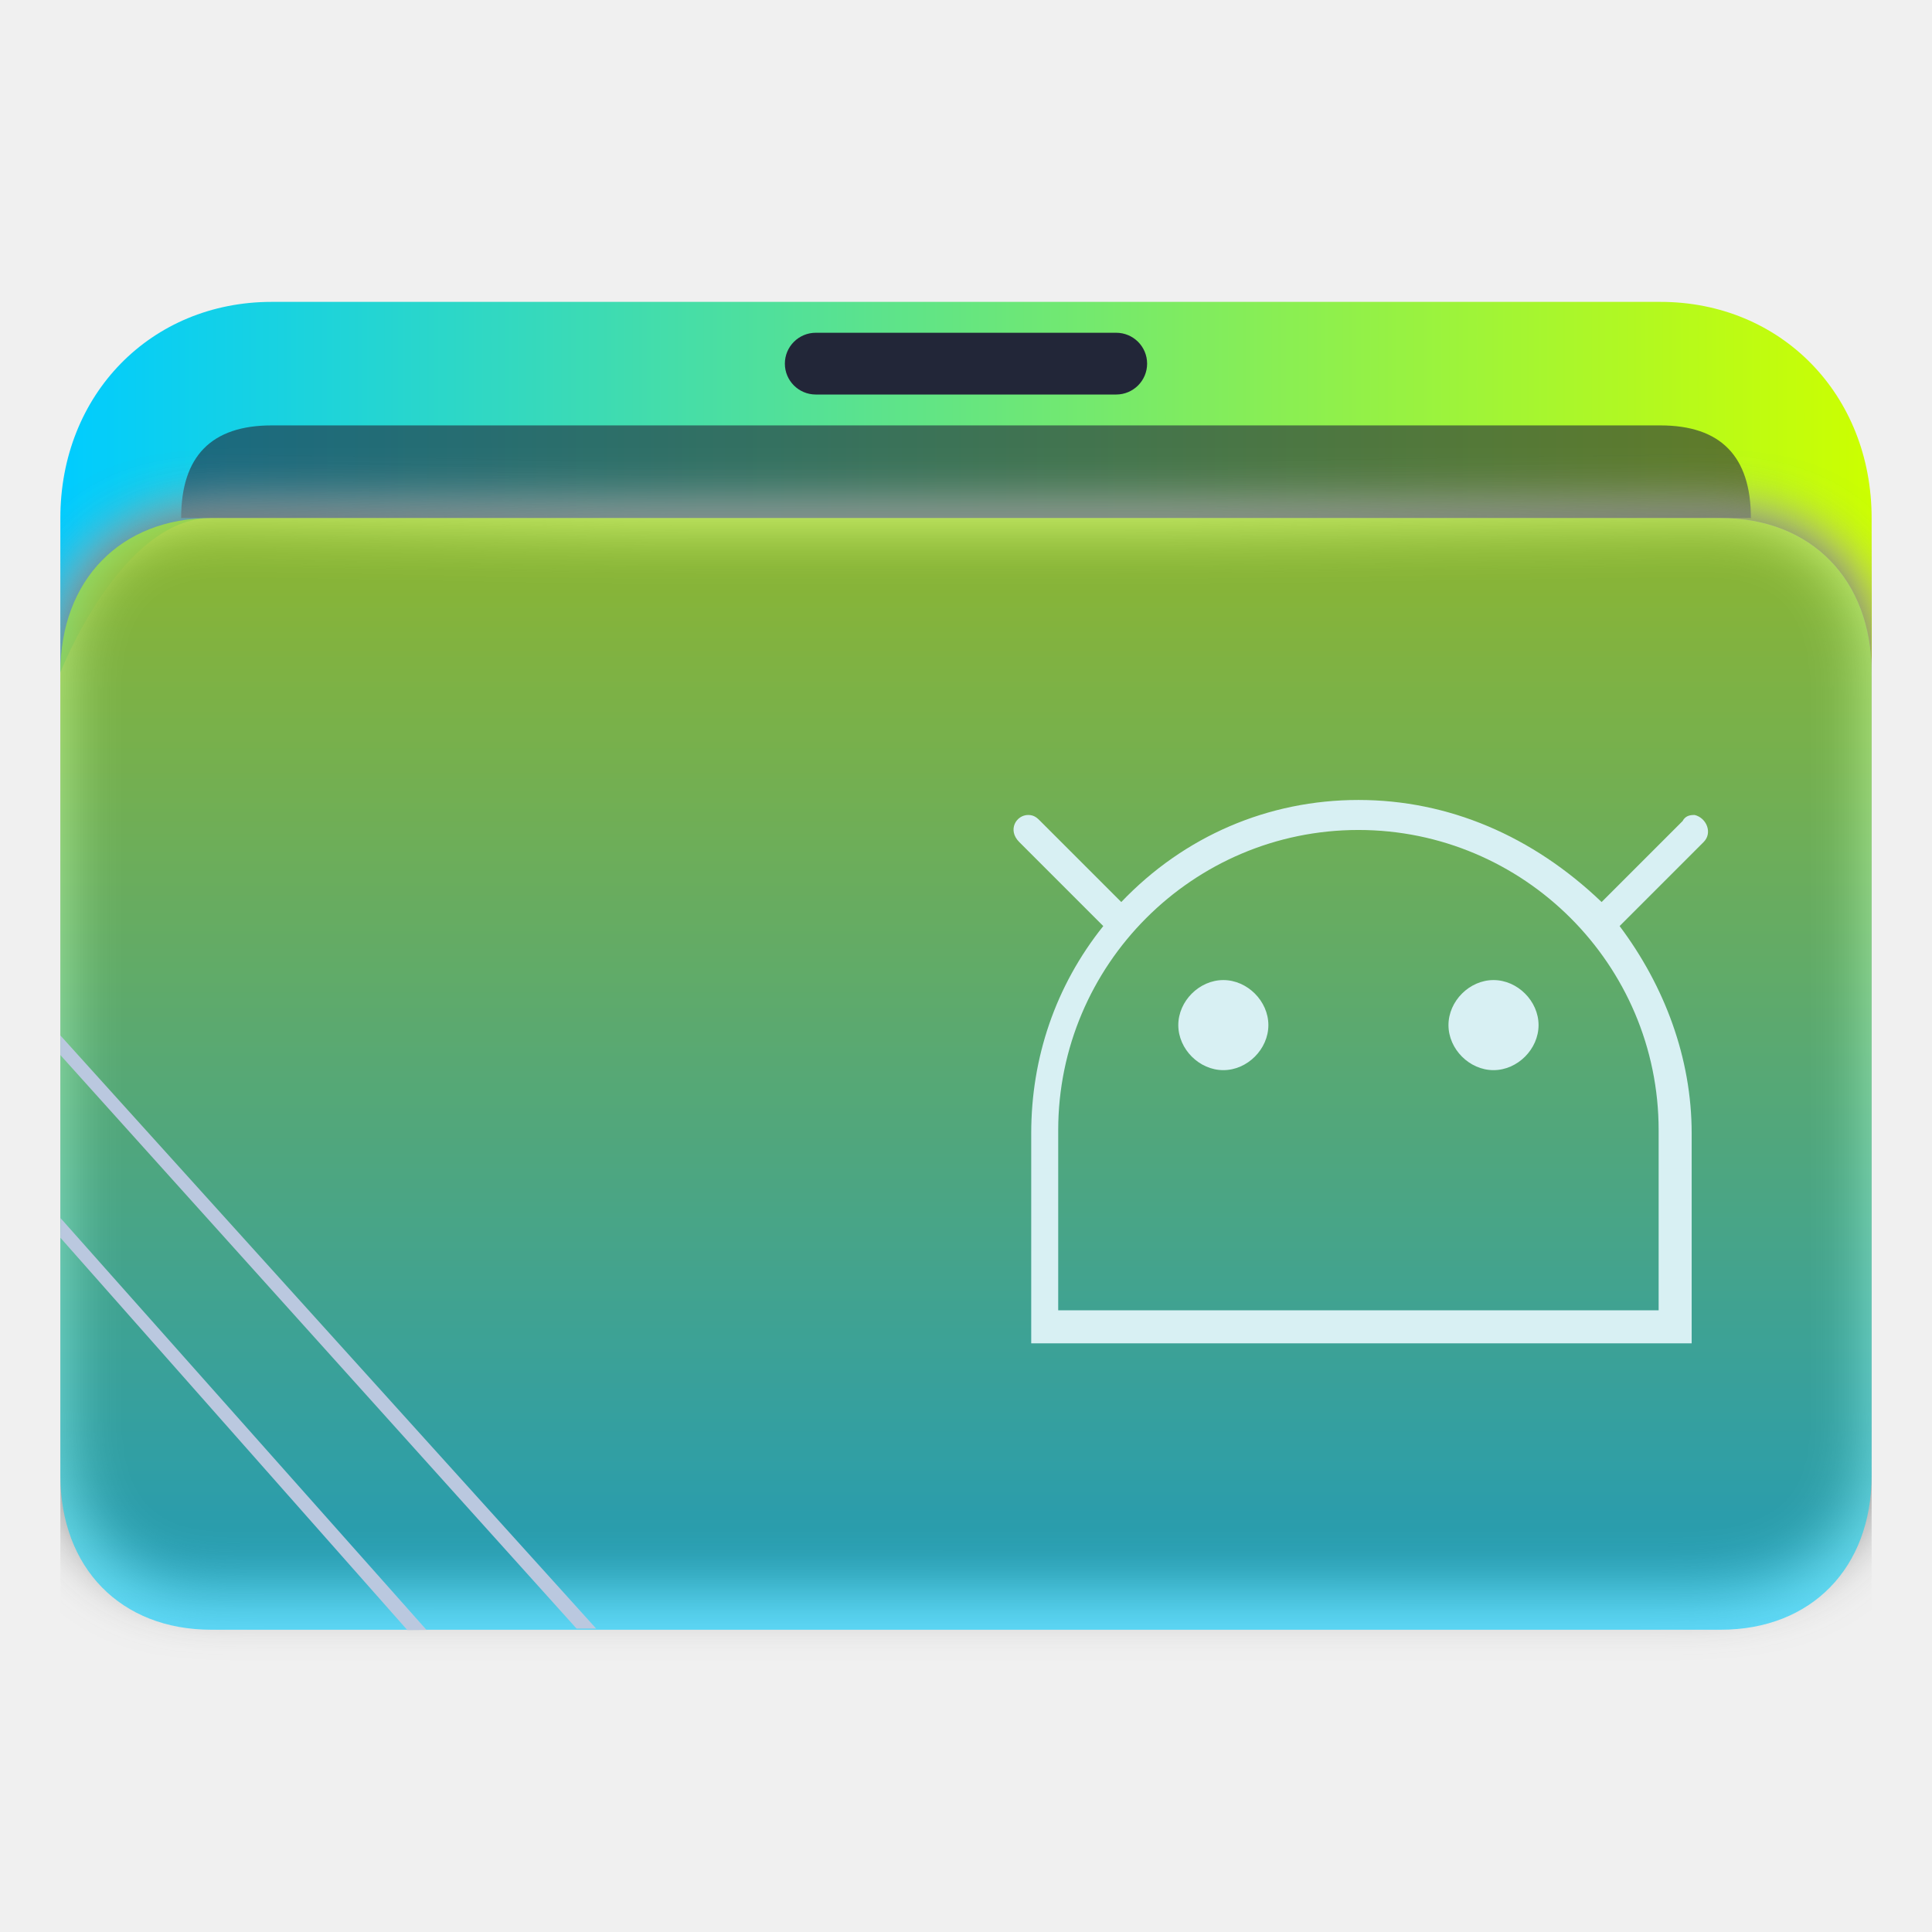
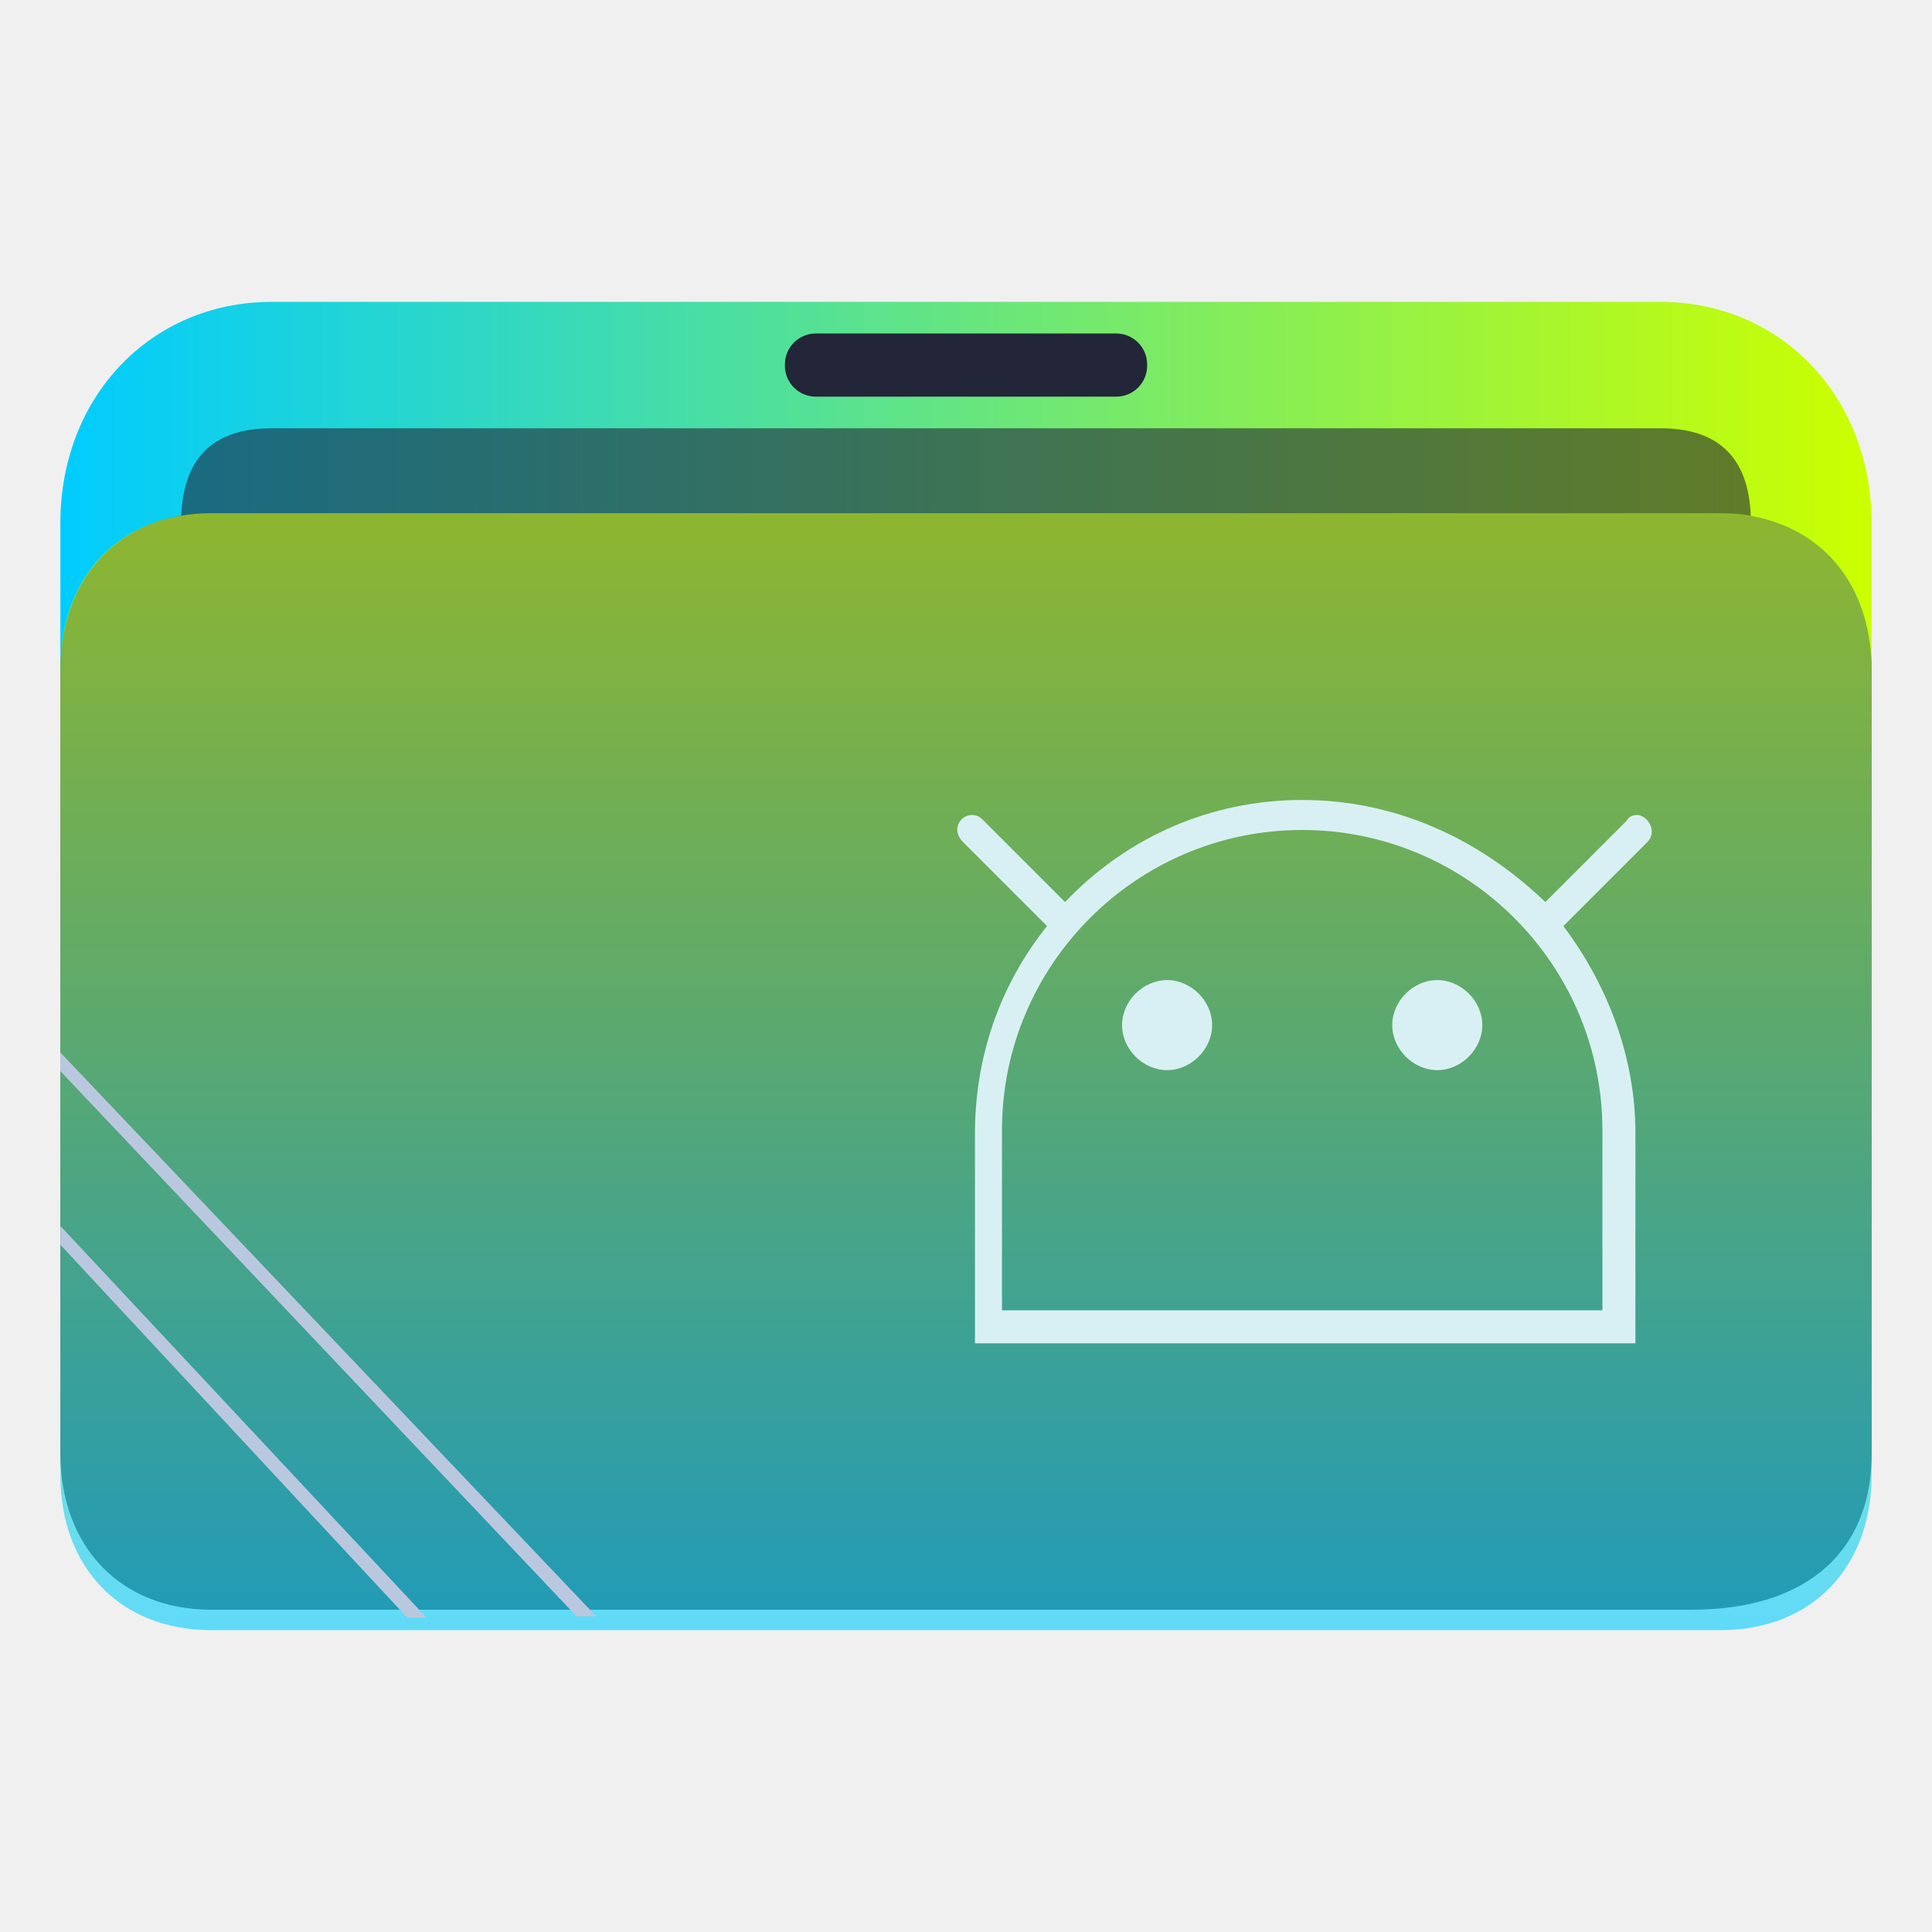
<svg xmlns="http://www.w3.org/2000/svg" xmlns:xlink="http://www.w3.org/1999/xlink" width="64" version="1.1" height="64" id="svg15">
  <defs id="defs5455">
    <linearGradient id="linearGradient2357">
      <stop style="stop-color:#00ccff;stop-opacity:1" offset="0" id="stop2353" />
      <stop style="stop-color:#ccff00;stop-opacity:1" offset="1" id="stop2355" />
    </linearGradient>
-     <linearGradient xlink:href="#linearGradient2357" id="linearGradient1419" x1="0.529" y1="5.027" x2="16.404" y2="5.027" gradientUnits="userSpaceOnUse" gradientTransform="matrix(3.779602,0,0,3.866275,384.5714,480.4999)" />
    <clipPath clipPathUnits="userSpaceOnUse" id="clipPath79425-9-5-3">
      <rect style="opacity:0.5;fill:#000000;fill-opacity:1;stroke:none;stroke-width:0.856;stroke-dasharray:none;stroke-opacity:1;paint-order:stroke fill markers" id="rect79427-1-9-6" width="26.418" height="29.038" x="-16.228" y="-6.485" />
    </clipPath>
-     <filter style="color-interpolation-filters:sRGB" id="filter77953-2-4-7" x="-0.041" y="-0.067" width="1.081" height="1.135">
-       <feGaussianBlur stdDeviation="0.446" id="feGaussianBlur77955-7-9-5" />
-     </filter>
    <clipPath clipPathUnits="userSpaceOnUse" id="clipPath79425-9-5-5">
      <rect style="opacity:0.5;fill:#000000;fill-opacity:1;stroke:none;stroke-width:0.856;stroke-dasharray:none;stroke-opacity:1;paint-order:stroke fill markers" id="rect79427-1-9-62" width="26.418" height="29.038" x="-16.228" y="-6.485" />
    </clipPath>
-     <filter style="color-interpolation-filters:sRGB" id="filter77953-2-4-9" x="-0.041" y="-0.065" width="1.081" height="1.13">
-       <feGaussianBlur stdDeviation="0.446" id="feGaussianBlur77955-7-9-1" />
-     </filter>
-     <linearGradient xlink:href="#linearGradient2357" id="linearGradient1662" gradientUnits="userSpaceOnUse" gradientTransform="matrix(3.775718,0,0,3.90327,384.5766,479.8931)" x1="9.326" y1="14.832" x2="9.326" y2="4.27" />
+     <linearGradient xlink:href="#linearGradient2357" id="linearGradient1419-3" x1="0.529" y1="5.027" x2="16.404" y2="5.027" gradientUnits="userSpaceOnUse" gradientTransform="matrix(3.779602,0,0,3.866274,384.5714,480.4998)" />
+     <clipPath clipPathUnits="userSpaceOnUse" id="clipPath79425-9-5-5-6">
+       <rect style="opacity:0.5;fill:#000000;fill-opacity:1;stroke:none;stroke-width:0.856;stroke-dasharray:none;stroke-opacity:1;paint-order:stroke fill markers" id="rect79427-1-9-62-7" width="26.418" height="29.038" x="-16.228" y="-6.485" />
+     </clipPath>
+     <linearGradient xlink:href="#linearGradient2357" id="linearGradient1662-5" gradientUnits="userSpaceOnUse" gradientTransform="matrix(3.775718,0,0,3.90327,384.5766,479.8931)" x1="9.326" y1="14.832" x2="9.326" y2="4.27" />
  </defs>
  <g id="layer1" transform="translate(-384.5714,-483.798)">
-     <path id="path32082-9" style="fill:url(#linearGradient1419);fill-opacity:1.0;stroke:none;stroke-width:5.117;stroke-linecap:round;stroke-linejoin:round;stroke-opacity:0.03" d="m 393.571,493.798 c -4,0 -7,3.069 -7,7.161 v 5.115 c 0,0 2,-5.115 5,-5.115 h 8 12 6 24 c 3,0 5,2.046 5,5.115 v 0 0 -5.115 c 0,-4.092 -3,-7.161 -7,-7.161 h -24.071 -5.929 -9 z" />
-     <rect x="410.571" y="494.821" width="12" height="2.046" ry="1.025" stroke-width="3.419" style="fill:#222638;fill-opacity:1;paint-order:stroke markers fill" id="rect12-5-9-3-9" />
-     <path d="m 418.305,497.89 h -3.467 -4.333 -16.933 c -2,0 -3,1.023 -3,3.069 v 0 0 h 52 v 0 0 c 0,-2.046 -1,-3.069 -3,-3.069 z" style="fill:#222638;fill-opacity:1;stroke-width:2.339;paint-order:markers stroke fill" id="path8-7-2-9-6-1-7-5" opacity="0.6" />
-     <path style="display:inline;fill:#ffffff;fill-opacity:1;stroke:none;stroke-width:2.778;stroke-linecap:round;stroke-linejoin:round;stroke-opacity:0.03;filter:url(#filter77953-2-4-7)" d="m -14.026,3.079 h 6.166 4.845 3.083 7.928 c 1.321,0 2.202,0.944 2.202,2.359 l -0.008,11.196 c 0.008,1.415 -1.497,2.225 -2.634,2.232 L -14.026,18.993 c -1.321,0.008 -2.202,-0.944 -2.202,-2.359 l 1e-6,-11.323 c -1e-6,-1.288 0.882,-2.216 2.202,-2.232 z" id="path1611-1-8-0-7-3" clip-path="url(#clipPath79425-9-5-3)" transform="matrix(2.270514,0,0,2.168187,423.4168,494.2818)" />
-     <path style="display:inline;fill:#4f4f4f;fill-opacity:1;stroke:none;stroke-width:2.778;stroke-linecap:round;stroke-linejoin:round;stroke-opacity:0.03;filter:url(#filter77953-2-4-9)" d="m -14.026,2.501 6.167,0.121 H -3.015 0.068 L 7.988,2.501 C 9.31,2.516 10.19,3.444 10.19,4.874 l -2.06e-4,11.76 c 0.008,1.415 -0.873,2.359 -2.634,2.359 H -14.026 c -1.321,0 -2.202,-0.944 -2.202,-2.359 V 4.874 c 0,-1.424 0.881,-2.373 2.201,-2.373 z" id="path1611-1-8-0-7-2" clip-path="url(#clipPath79425-9-5-5)" transform="matrix(2.271201,0,0,2.155042,423.428,495.5685)" />
-     <path d="m 418.571,500.959 h -4 -5 -18 c -3,0 -5,2.046 -5,5.115 v 26.596 c 0,3.069 2,5.115 5,5.115 h 50 c 3,0 5,-2.046 5,-5.115 v -26.596 c 0,-3.069 -2,-5.115 -5,-5.115 z" style="fill:url(#linearGradient1662);fill-opacity:1;stroke-width:3.838;paint-order:markers stroke fill" id="path8-7-2-9-6-1-9" opacity="0.6" />
-     <path d="m 386.571,518.748 17.1,19 h -10e-6 0.65 l -17.75,-19.65 v 0 0 z" id="path2653-4" style="fill:#bac8df;fill-opacity:1;stroke-width:0.481" />
-     <path d="m 386.571,524.798 11.485,12.989 -1e-5,0.011 0.65,-0.006 v 0.006 l -12.13,-13.65 v 0 0 z" id="path2653-4-3" style="fill:#bac8df;fill-opacity:1;stroke-width:0.33" />
-     <path style="color:#232629;fill:#d8f0f3;fill-opacity:1;stroke:none;stroke-width:0.994" d="m 429.571,510.298 c -2.983,7.5e-4 -5.768,1.193 -7.856,3.381 l -2.685,-2.685 c -0.099,-0.099 -0.199,-0.199 -0.398,-0.199 -0.398,9e-5 -0.696,0.497 -0.298,0.895 l 2.785,2.785 c -1.591,1.989 -2.387,4.376 -2.387,6.862 v 6.961 h 21.878 v -6.961 c 0,-2.486 -0.895,-4.873 -2.387,-6.862 l 2.785,-2.785 c 0.298,-0.298 0.1,-0.796 -0.298,-0.895 -0.099,0 -0.298,0 -0.398,0.199 l -2.685,2.685 c -2.287,-2.188 -5.072,-3.381 -8.055,-3.381 z m 0,0.994 c 5.47,0 9.945,4.452 9.945,9.945 v 5.967 h -19.89 v -5.967 c 0,-5.47 4.452,-9.945 9.945,-9.945 z m -4.475,4.972 c -0.796,0 -1.492,0.696 -1.492,1.492 0,0.796 0.696,1.492 1.492,1.492 0.796,0 1.492,-0.696 1.492,-1.492 0,-0.796 -0.696,-1.492 -1.492,-1.492 z m 8.95,0 c -0.796,0 -1.492,0.696 -1.492,1.492 0,0.796 0.696,1.492 1.492,1.492 0.796,0 1.492,-0.696 1.492,-1.492 0,-0.796 -0.696,-1.492 -1.492,-1.492 z" class="ColorScheme-Text" id="path2068-9-6" />
+     <path id="path32082-9-2" style="fill:url(#linearGradient1419-3);fill-opacity:1;stroke:none;stroke-width:5.117;stroke-linecap:round;stroke-linejoin:round;stroke-opacity:0.03" d="m 393.571,493.798 c -4,0 -7,3.14 -7,7.327 v 5.234 c 0,0 2,-5.234 5,-5.234 h 8 12 6 24 c 3,0 5,2.093 5,5.234 v 0 0 -5.234 c 0,-4.187 -3,-7.327 -7,-7.327 h -24.071 -5.929 -9 z" />
+     <rect x="410.572" y="494.845" width="12" height="2.093" ry="1.025" stroke-width="3.419" style="fill:#222638;fill-opacity:1;paint-order:stroke markers fill" id="rect12-5-9-3-9-9" rx="1.025" />
+     <path d="m 418.305,497.985 h -3.467 -4.333 -16.933 c -2,0 -3,1.047 -3,3.14 v 0 0 h 52 v 0 0 c 0,-2.093 -1,-3.14 -3,-3.14 z" style="fill:#222638;fill-opacity:1;stroke-width:2.339;paint-order:markers stroke fill" id="path8-7-2-9-6-1-7-5-1" opacity="0.6" />
+     <path style="display:inline;fill:#4f4f4f;fill-opacity:1;stroke:none;stroke-width:2.748;stroke-linecap:round;stroke-linejoin:round;stroke-opacity:0.03" d="m -14.026,2.501 6.167,4.13e-5 H -3.015 0.068 L 7.988,2.501 C 9.31,2.516 10.19,3.444 10.19,4.874 l -2.06e-4,11.76 c 0.008,1.415 -0.873,2.359 -2.634,2.359 H -14.026 c -1.321,0 -2.202,-0.944 -2.202,-2.359 V 4.874 c 0,-1.424 0.881,-2.373 2.201,-2.373 z" id="path1611-1-8-0-7-2-3" clip-path="url(#clipPath79425-9-5-5-6)" transform="matrix(2.271201,0,0,2.202582,423.428,495.2891)" />
+     <path d="m 418.571,500.798 h -4 -5 -18 c -3,0 -5,2.056 -5,5.139 v 26.722 c 0,3.083 2,5.139 5,5.139 h 50 c 3,0 5,-2.056 5,-5.139 v -26.722 c 0,-3.083 -2,-5.139 -5,-5.139 z" style="fill:url(#linearGradient1662-5);fill-opacity:1;stroke-width:3.838;paint-order:markers stroke fill" id="path8-7-2-9-6-1-9-2" opacity="0.6" />
+     <path d="m 386.571,519.281 17.1,18.06 h -10e-6 0.65 l -17.75,-18.678 v 0 0 z" id="path2653-4-7" style="fill:#bac8df;fill-opacity:1;stroke-width:0.481" />
+     <path d="m 386.571,525.032 11.485,12.347 -1e-5,0.01 0.65,-0.006 v 0.006 l -12.13,-12.975 v 0 0 z" id="path2653-4-3-0" style="fill:#bac8df;fill-opacity:1;stroke-width:0.33" />
+     <path style="color:#232629;fill:#d8f0f3;fill-opacity:1;stroke:none;stroke-width:0.994" d="m 427.708,510.298 c -2.983,7.5e-4 -5.768,1.193 -7.856,3.381 l -2.685,-2.685 c -0.099,-0.099 -0.199,-0.199 -0.398,-0.199 -0.398,9e-5 -0.696,0.497 -0.298,0.895 l 2.785,2.785 c -1.591,1.989 -2.387,4.376 -2.387,6.862 v 6.961 h 21.878 v -6.961 c 0,-2.486 -0.895,-4.873 -2.387,-6.862 l 2.785,-2.785 c 0.298,-0.298 0.1,-0.796 -0.298,-0.895 -0.099,0 -0.298,0 -0.398,0.199 l -2.685,2.685 c -2.287,-2.188 -5.072,-3.381 -8.055,-3.381 z m 0,0.994 c 5.47,0 9.945,4.452 9.945,9.945 v 5.967 h -19.89 v -5.967 c 0,-5.47 4.452,-9.945 9.945,-9.945 z m -4.475,4.972 c -0.796,0 -1.492,0.696 -1.492,1.492 0,0.796 0.696,1.492 1.492,1.492 0.796,0 1.492,-0.696 1.492,-1.492 0,-0.796 -0.696,-1.492 -1.492,-1.492 z m 8.95,0 c -0.796,0 -1.492,0.696 -1.492,1.492 0,0.796 0.696,1.492 1.492,1.492 0.796,0 1.492,-0.696 1.492,-1.492 0,-0.796 -0.696,-1.492 -1.492,-1.492 z" class="ColorScheme-Text" id="path2068-9-6-6" />
  </g>
</svg>
